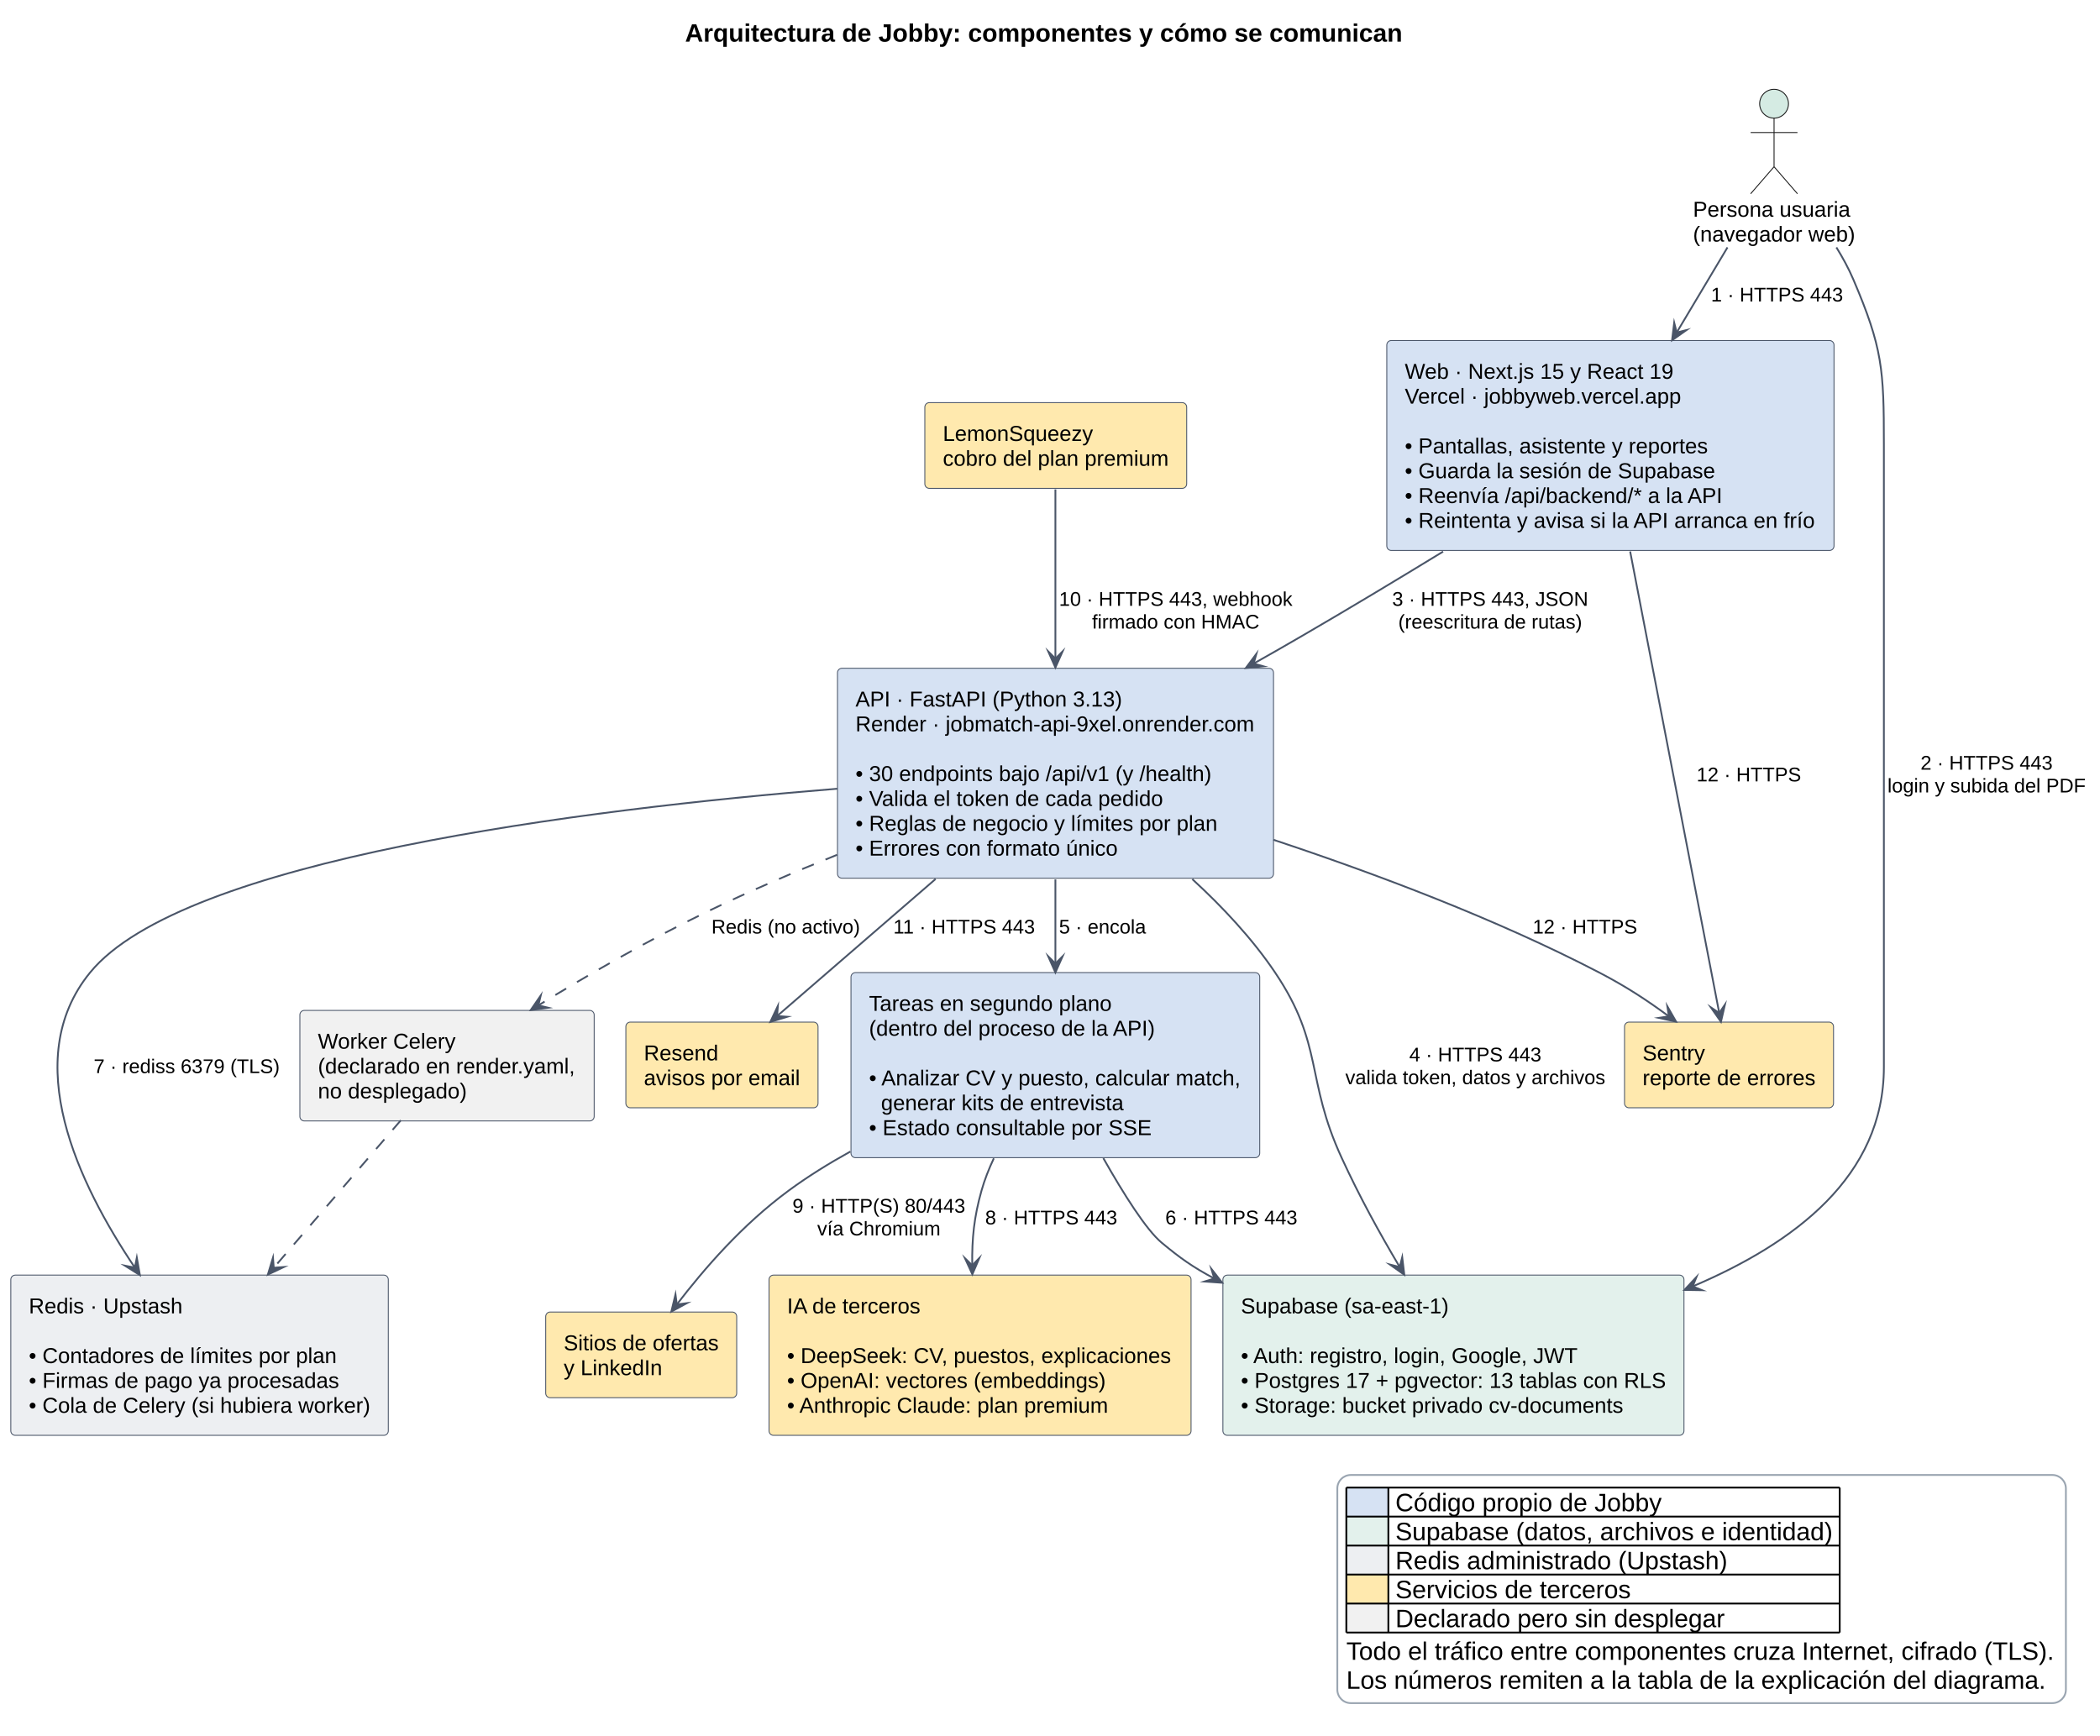
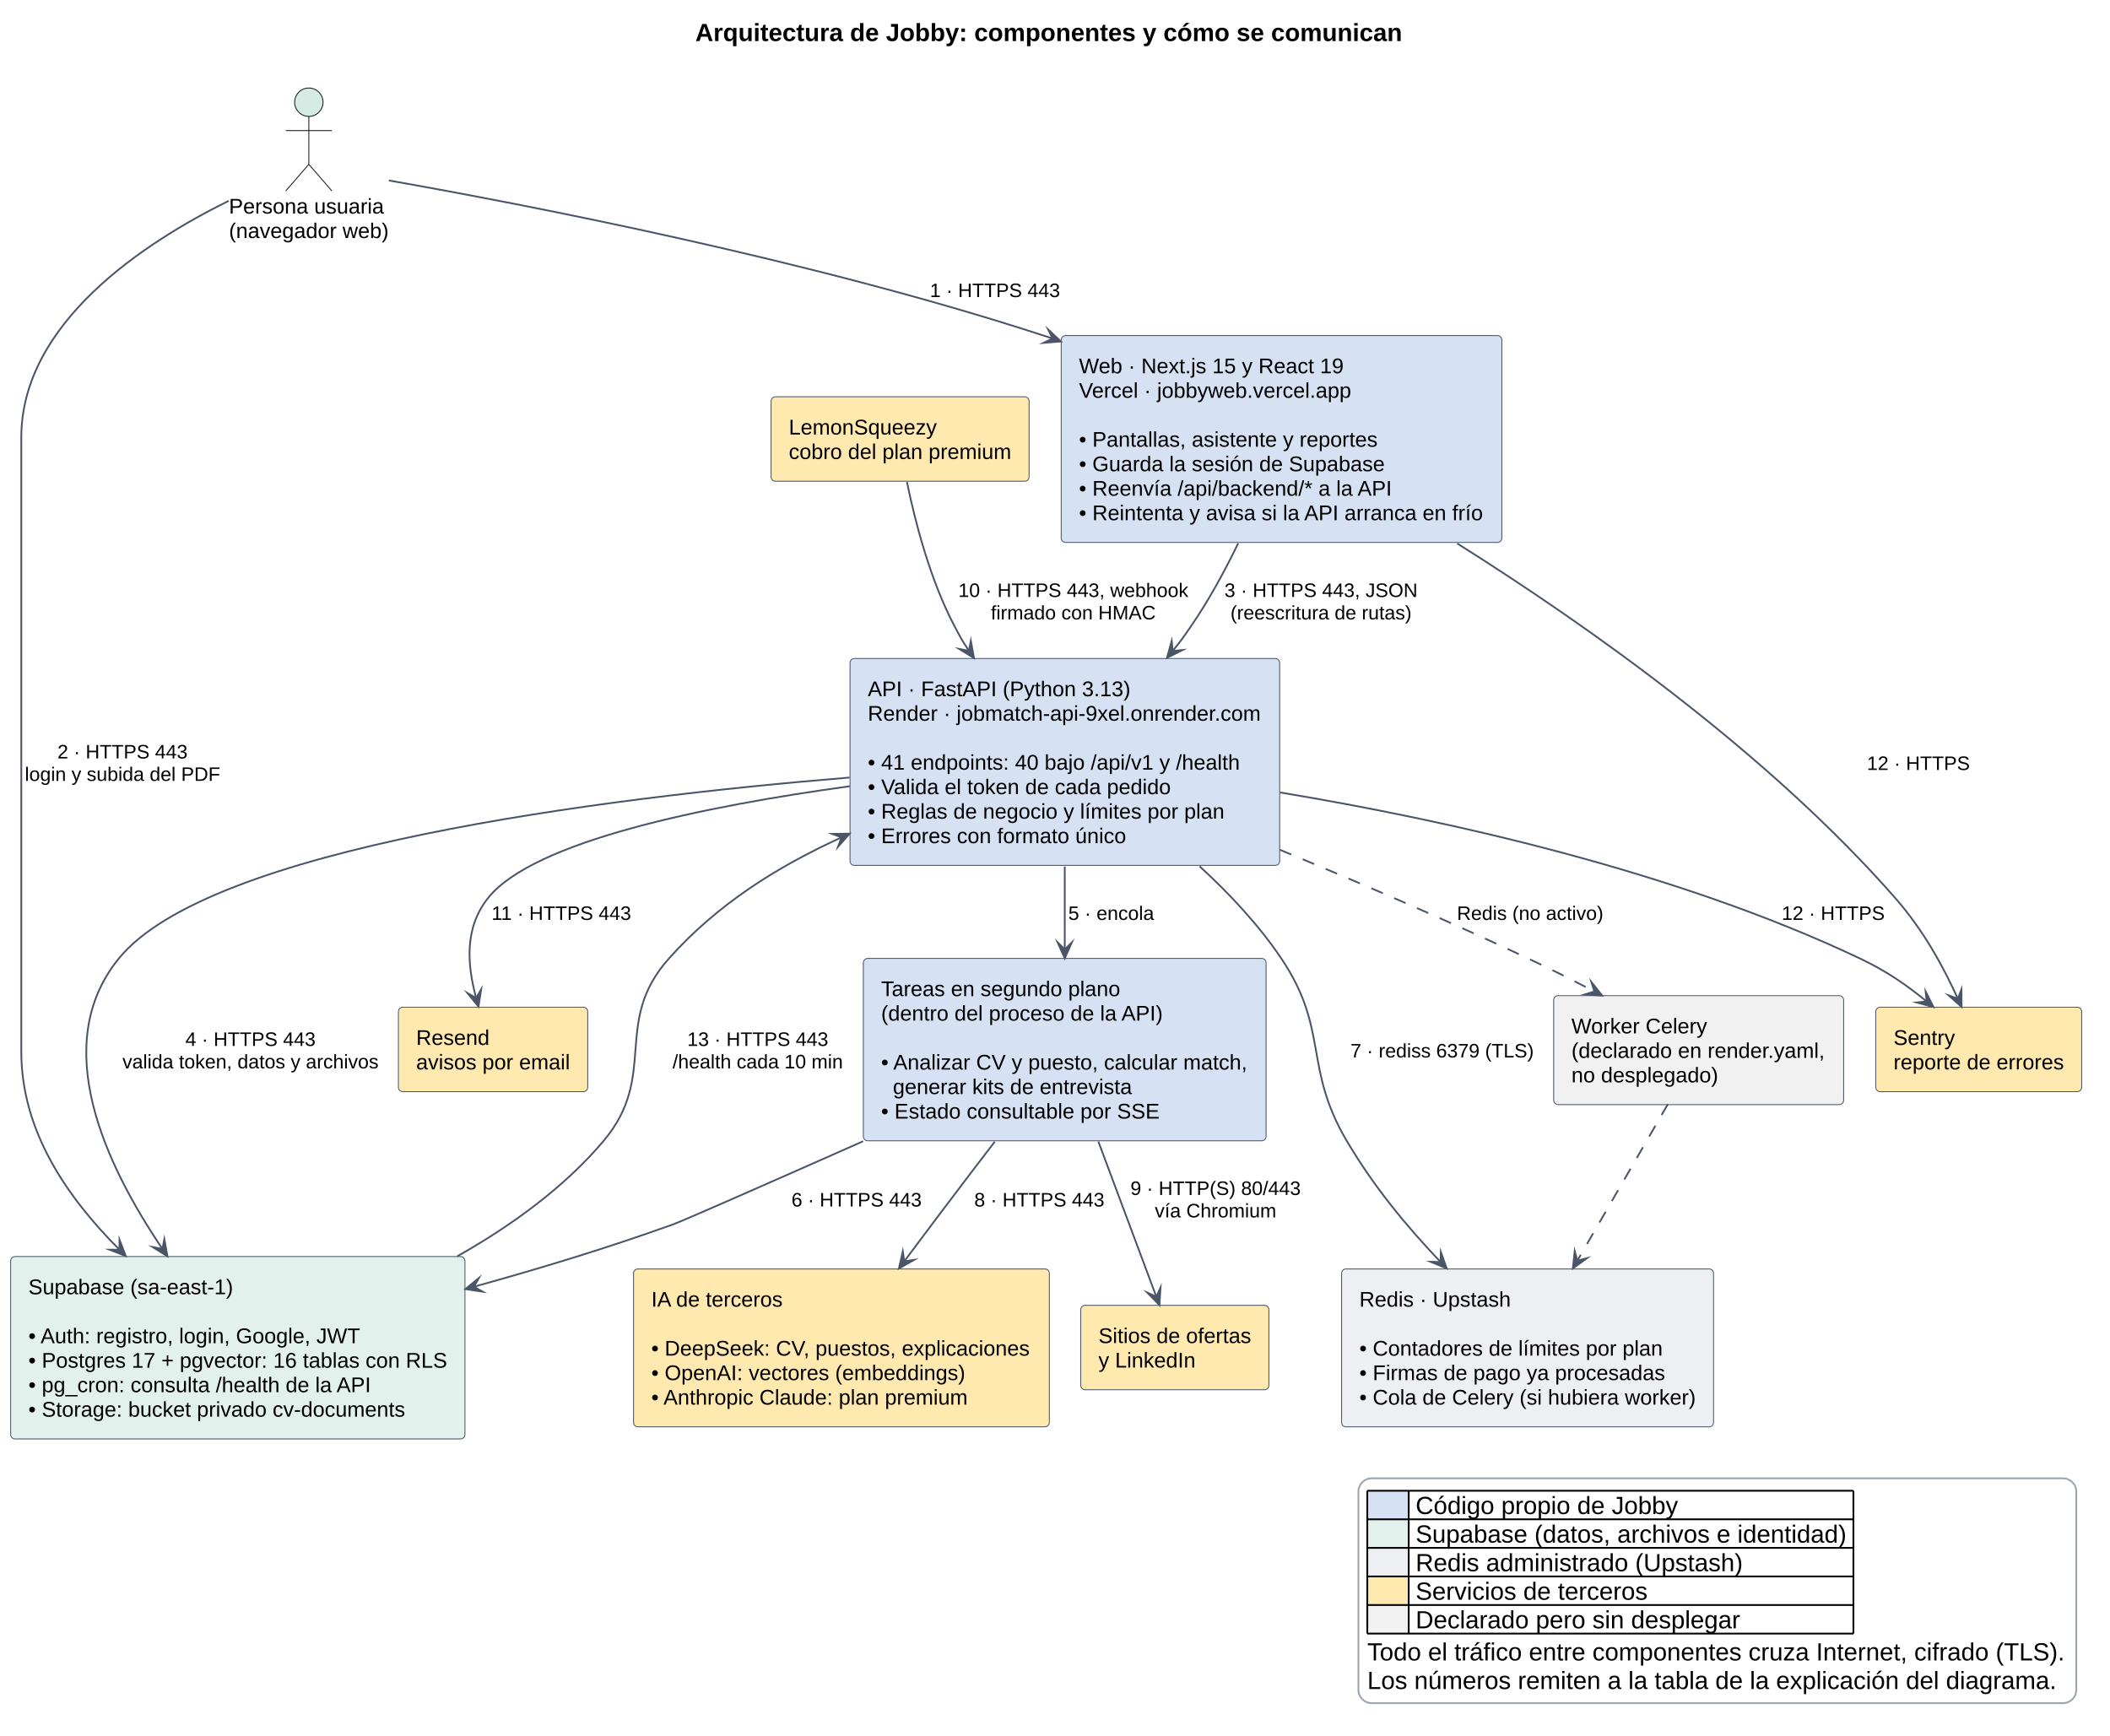
- <svg xmlns="http://www.w3.org/2000/svg" version="1.1" data-diagram-type="DESCRIPTION" style="width:1166px;height:964px;background:#FFFFFF;" width="1166px" height="964px" viewBox="0 0 1166 964" zoomAndPan="magnify" preserveAspectRatio="none" contentStyleType="text/css">
+ <svg xmlns="http://www.w3.org/2000/svg" version="1.1" data-diagram-type="DESCRIPTION" style="width:1189px;height:978px;background:#FFFFFF;" width="1189px" height="978px" viewBox="0 0 1189 978" zoomAndPan="magnify" preserveAspectRatio="none" contentStyleType="text/css">
  <defs />
  <g font-family="sans-serif" lengthAdjust="spacing">
-     <g class="title" data-source-line="14">
-       <text x="380.378" y="23.132" fill="#000" font-size="14" textLength="398.303" font-weight="700" font-family="Arial">Arquitectura de Jobby: componentes y cómo se comunican</text>
-     </g>
-     <g class="entity" data-qualified-name="U" id="ent0001" data-source-line="16">
-       <ellipse cx="985.026" cy="57.599" rx="8" ry="8" fill="#D5EBE3" style="stroke:#181818;stroke-width:0.5;" />
-       <path d="M985.026,65.599 L985.026,92.599 M972.026,73.599 L998.026,73.599 M985.026,92.599 L972.026,107.599 M985.026,92.599 L998.026,107.599" style="stroke:#181818;stroke-width:0.5;" fill="none" />
-       <text x="940" y="120.354" fill="#000" font-size="12" textLength="87.387" font-family="Arial">Persona usuaria</text>
-       <text x="940" y="134.153" fill="#000" font-size="12" textLength="90.053" font-family="Arial">(navegador web)</text>
-     </g>
-     <g class="entity" data-qualified-name="WEB" id="ent0002" data-source-line="18">
-       <rect x="770" y="189.099" width="248.311" height="116.592" fill="#D6E2F3" style="stroke:#4A5568;stroke-width:0.5;" rx="2.5" ry="2.5" />
-       <text x="780" y="210.354" fill="#000" font-size="12" textLength="149.391" font-family="Arial">Web · Next.js 15 y React 19</text>
-       <text x="780" y="224.153" fill="#000" font-size="12" textLength="154.078" font-family="Arial">Vercel · jobbyweb.vercel.app</text>
-       <text x="780" y="237.952" fill="#000" font-size="12" font-family="Arial"> </text>
-       <text x="780" y="251.751" fill="#000" font-size="12" textLength="168.287" font-family="Arial">• Pantallas, asistente y reportes</text>
-       <text x="780" y="265.55" fill="#000" font-size="12" textLength="172.318" font-family="Arial">• Guarda la sesión de Supabase</text>
-       <text x="780" y="279.349" fill="#000" font-size="12" textLength="176.977" font-family="Arial">• Reenvía /api/backend/* a la API</text>
-       <text x="780" y="293.147" fill="#000" font-size="12" textLength="228.311" font-family="Arial">• Reintenta y avisa si la API arranca en frío</text>
-     </g>
-     <g class="entity" data-qualified-name="API" id="ent0003" data-source-line="20">
-       <rect x="465" y="371.099" width="242.105" height="116.592" fill="#D6E2F3" style="stroke:#4A5568;stroke-width:0.5;" rx="2.5" ry="2.5" />
-       <text x="475" y="392.354" fill="#000" font-size="12" textLength="148.061" font-family="Arial">API · FastAPI (Python 3.13)</text>
-       <text x="475" y="406.153" fill="#000" font-size="12" textLength="222.105" font-family="Arial">Render · jobmatch-api-9xel.onrender.com</text>
-       <text x="475" y="419.952" fill="#000" font-size="12" font-family="Arial"> </text>
-       <text x="475" y="433.751" fill="#000" font-size="12" textLength="197.66" font-family="Arial">• 30 endpoints bajo /api/v1 (y /health)</text>
-       <text x="475" y="447.55" fill="#000" font-size="12" textLength="171.662" font-family="Arial">• Valida el token de cada pedido</text>
-       <text x="475" y="461.349" fill="#000" font-size="12" textLength="200.977" font-family="Arial">• Reglas de negocio y límites por plan</text>
-       <text x="475" y="475.147" fill="#000" font-size="12" textLength="145.594" font-family="Arial">• Errores con formato único</text>
-     </g>
-     <g class="entity" data-qualified-name="TASK" id="ent0004" data-source-line="22">
-       <rect x="472.5" y="540.099" width="226.953" height="102.793" fill="#D6E2F3" style="stroke:#4A5568;stroke-width:0.5;" rx="2.5" ry="2.5" />
-       <text x="482.5" y="561.354" fill="#000" font-size="12" textLength="136.102" font-family="Arial">Tareas en segundo plano</text>
-       <text x="482.5" y="575.153" fill="#000" font-size="12" textLength="159.422" font-family="Arial">(dentro del proceso de la API)</text>
-       <text x="482.5" y="588.952" fill="#000" font-size="12" font-family="Arial"> </text>
-       <text x="482.5" y="602.751" fill="#000" font-size="12" textLength="206.953" font-family="Arial">• Analizar CV y puesto, calcular match,</text>
-       <text x="489.168" y="616.55" fill="#000" font-size="12" textLength="134.736" font-family="Arial">generar kits de entrevista</text>
-       <text x="482.5" y="630.349" fill="#000" font-size="12" textLength="156.961" font-family="Arial">• Estado consultable por SSE</text>
-     </g>
-     <g class="entity" data-qualified-name="WORK" id="ent0005" data-source-line="24">
-       <rect x="166.5" y="561.099" width="163.408" height="61.396" fill="#F1F1F1" style="stroke:#4A5568;stroke-width:0.5;" rx="2.5" ry="2.5" />
-       <text x="176.5" y="582.354" fill="#000" font-size="12" textLength="76.676" font-family="Arial">Worker Celery</text>
-       <text x="176.5" y="596.153" fill="#000" font-size="12" textLength="143.408" font-family="Arial">(declarado en render.yaml,</text>
-       <text x="176.5" y="609.952" fill="#000" font-size="12" textLength="82.734" font-family="Arial">no desplegado)</text>
-     </g>
-     <g class="entity" data-qualified-name="SUP" id="ent0006" data-source-line="26">
-       <rect x="679" y="708.099" width="256.004" height="88.994" fill="#E3F1EC" style="stroke:#4A5568;stroke-width:0.5;" rx="2.5" ry="2.5" />
-       <text x="689" y="729.354" fill="#000" font-size="12" textLength="115.395" font-family="Arial">Supabase (sa-east-1)</text>
-       <text x="689" y="743.153" fill="#000" font-size="12" font-family="Arial"> </text>
-       <text x="689" y="756.952" fill="#000" font-size="12" textLength="187.611" font-family="Arial">• Auth: registro, login, Google, JWT</text>
-       <text x="689" y="770.751" fill="#000" font-size="12" textLength="236.004" font-family="Arial">• Postgres 17 + pgvector: 13 tablas con RLS</text>
-       <text x="689" y="784.55" fill="#000" font-size="12" textLength="212.309" font-family="Arial">• Storage: bucket privado cv-documents</text>
-     </g>
-     <g class="entity" data-qualified-name="RED" id="ent0007" data-source-line="28">
-       <rect x="6" y="708.099" width="209.604" height="88.994" fill="#EDEFF2" style="stroke:#4A5568;stroke-width:0.5;" rx="2.5" ry="2.5" />
-       <text x="16" y="729.354" fill="#000" font-size="12" textLength="85.365" font-family="Arial">Redis · Upstash</text>
+     <g class="title" data-source-line="16">
+       <text x="391.849" y="23.132" fill="#000" font-size="14" textLength="398.303" font-weight="700" font-family="Arial">Arquitectura de Jobby: componentes y cómo se comunican</text>
+     </g>
+     <g class="entity" data-qualified-name="U" id="ent0001" data-source-line="18">
+       <ellipse cx="174.026" cy="57.599" rx="8" ry="8" fill="#D5EBE3" style="stroke:#181818;stroke-width:0.5;" />
+       <path d="M174.026,65.599 L174.026,92.599 M161.026,73.599 L187.026,73.599 M174.026,92.599 L161.026,107.599 M174.026,92.599 L187.026,107.599" style="stroke:#181818;stroke-width:0.5;" fill="none" />
+       <text x="129" y="120.354" fill="#000" font-size="12" textLength="87.387" font-family="Arial">Persona usuaria</text>
+       <text x="129" y="134.153" fill="#000" font-size="12" textLength="90.053" font-family="Arial">(navegador web)</text>
+     </g>
+     <g class="entity" data-qualified-name="WEB" id="ent0002" data-source-line="20">
+       <rect x="598" y="189.099" width="248.311" height="116.592" fill="#D6E2F3" style="stroke:#4A5568;stroke-width:0.5;" rx="2.5" ry="2.5" />
+       <text x="608" y="210.354" fill="#000" font-size="12" textLength="149.391" font-family="Arial">Web · Next.js 15 y React 19</text>
+       <text x="608" y="224.153" fill="#000" font-size="12" textLength="154.078" font-family="Arial">Vercel · jobbyweb.vercel.app</text>
+       <text x="608" y="237.952" fill="#000" font-size="12" font-family="Arial"> </text>
+       <text x="608" y="251.751" fill="#000" font-size="12" textLength="168.287" font-family="Arial">• Pantallas, asistente y reportes</text>
+       <text x="608" y="265.55" fill="#000" font-size="12" textLength="172.318" font-family="Arial">• Guarda la sesión de Supabase</text>
+       <text x="608" y="279.349" fill="#000" font-size="12" textLength="176.977" font-family="Arial">• Reenvía /api/backend/* a la API</text>
+       <text x="608" y="293.147" fill="#000" font-size="12" textLength="228.311" font-family="Arial">• Reintenta y avisa si la API arranca en frío</text>
+     </g>
+     <g class="entity" data-qualified-name="API" id="ent0003" data-source-line="22">
+       <rect x="479" y="371.099" width="242.105" height="116.592" fill="#D6E2F3" style="stroke:#4A5568;stroke-width:0.5;" rx="2.5" ry="2.5" />
+       <text x="489" y="392.354" fill="#000" font-size="12" textLength="148.061" font-family="Arial">API · FastAPI (Python 3.13)</text>
+       <text x="489" y="406.153" fill="#000" font-size="12" textLength="222.105" font-family="Arial">Render · jobmatch-api-9xel.onrender.com</text>
+       <text x="489" y="419.952" fill="#000" font-size="12" font-family="Arial"> </text>
+       <text x="489" y="433.751" fill="#000" font-size="12" textLength="209.684" font-family="Arial">• 41 endpoints: 40 bajo /api/v1 y /health</text>
+       <text x="489" y="447.55" fill="#000" font-size="12" textLength="171.662" font-family="Arial">• Valida el token de cada pedido</text>
+       <text x="489" y="461.349" fill="#000" font-size="12" textLength="200.977" font-family="Arial">• Reglas de negocio y límites por plan</text>
+       <text x="489" y="475.147" fill="#000" font-size="12" textLength="145.594" font-family="Arial">• Errores con formato único</text>
+     </g>
+     <g class="entity" data-qualified-name="TASK" id="ent0004" data-source-line="24">
+       <rect x="486.5" y="540.099" width="226.953" height="102.793" fill="#D6E2F3" style="stroke:#4A5568;stroke-width:0.5;" rx="2.5" ry="2.5" />
+       <text x="496.5" y="561.354" fill="#000" font-size="12" textLength="136.102" font-family="Arial">Tareas en segundo plano</text>
+       <text x="496.5" y="575.153" fill="#000" font-size="12" textLength="159.422" font-family="Arial">(dentro del proceso de la API)</text>
+       <text x="496.5" y="588.952" fill="#000" font-size="12" font-family="Arial"> </text>
+       <text x="496.5" y="602.751" fill="#000" font-size="12" textLength="206.953" font-family="Arial">• Analizar CV y puesto, calcular match,</text>
+       <text x="503.168" y="616.55" fill="#000" font-size="12" textLength="134.736" font-family="Arial">generar kits de entrevista</text>
+       <text x="496.5" y="630.349" fill="#000" font-size="12" textLength="156.961" font-family="Arial">• Estado consultable por SSE</text>
+     </g>
+     <g class="entity" data-qualified-name="WORK" id="ent0005" data-source-line="26">
+       <rect x="875.5" y="561.099" width="163.408" height="61.396" fill="#F1F1F1" style="stroke:#4A5568;stroke-width:0.5;" rx="2.5" ry="2.5" />
+       <text x="885.5" y="582.354" fill="#000" font-size="12" textLength="76.676" font-family="Arial">Worker Celery</text>
+       <text x="885.5" y="596.153" fill="#000" font-size="12" textLength="143.408" font-family="Arial">(declarado en render.yaml,</text>
+       <text x="885.5" y="609.952" fill="#000" font-size="12" textLength="82.734" font-family="Arial">no desplegado)</text>
+     </g>
+     <g class="entity" data-qualified-name="SUP" id="ent0006" data-source-line="28">
+       <rect x="6" y="708.099" width="256.004" height="102.793" fill="#E3F1EC" style="stroke:#4A5568;stroke-width:0.5;" rx="2.5" ry="2.5" />
+       <text x="16" y="729.354" fill="#000" font-size="12" textLength="115.395" font-family="Arial">Supabase (sa-east-1)</text>
      <text x="16" y="743.153" fill="#000" font-size="12" font-family="Arial"> </text>
-       <text x="16" y="756.952" fill="#000" font-size="12" textLength="170.959" font-family="Arial">• Contadores de límites por plan</text>
-       <text x="16" y="770.751" fill="#000" font-size="12" textLength="172.289" font-family="Arial">• Firmas de pago ya procesadas</text>
-       <text x="16" y="784.55" fill="#000" font-size="12" textLength="189.604" font-family="Arial">• Cola de Celery (si hubiera worker)</text>
-     </g>
-     <g class="entity" data-qualified-name="IA" id="ent0008" data-source-line="30">
-       <rect x="427" y="708.099" width="234.318" height="88.994" fill="#FFE9AE" style="stroke:#4A5568;stroke-width:0.5;" rx="2.5" ry="2.5" />
-       <text x="437" y="729.354" fill="#000" font-size="12" textLength="74.701" font-family="Arial">IA de terceros</text>
-       <text x="437" y="743.153" fill="#000" font-size="12" font-family="Arial"> </text>
-       <text x="437" y="756.952" fill="#000" font-size="12" textLength="214.318" font-family="Arial">• DeepSeek: CV, puestos, explicaciones</text>
-       <text x="437" y="770.751" fill="#000" font-size="12" textLength="176.953" font-family="Arial">• OpenAI: vectores (embeddings)</text>
-       <text x="437" y="784.55" fill="#000" font-size="12" textLength="178.957" font-family="Arial">• Anthropic Claude: plan premium</text>
-     </g>
-     <g class="entity" data-qualified-name="LS" id="ent0009" data-source-line="32">
-       <rect x="513.5" y="223.599" width="145.396" height="47.598" fill="#FFE9AE" style="stroke:#4A5568;stroke-width:0.5;" rx="2.5" ry="2.5" />
-       <text x="523.5" y="244.854" fill="#000" font-size="12" textLength="83.391" font-family="Arial">LemonSqueezy</text>
-       <text x="523.5" y="258.653" fill="#000" font-size="12" textLength="125.396" font-family="Arial">cobro del plan premium</text>
-     </g>
-     <g class="entity" data-qualified-name="RES" id="ent0010" data-source-line="33">
-       <rect x="347.5" y="567.599" width="106.701" height="47.598" fill="#FFE9AE" style="stroke:#4A5568;stroke-width:0.5;" rx="2.5" ry="2.5" />
-       <text x="357.5" y="588.854" fill="#000" font-size="12" textLength="41.361" font-family="Arial">Resend</text>
-       <text x="357.5" y="602.653" fill="#000" font-size="12" textLength="86.701" font-family="Arial">avisos por email</text>
-     </g>
-     <g class="entity" data-qualified-name="SEN" id="ent0011" data-source-line="34">
-       <rect x="902" y="567.599" width="116.047" height="47.598" fill="#FFE9AE" style="stroke:#4A5568;stroke-width:0.5;" rx="2.5" ry="2.5" />
-       <text x="912" y="588.854" fill="#000" font-size="12" textLength="34.682" font-family="Arial">Sentry</text>
-       <text x="912" y="602.653" fill="#000" font-size="12" textLength="96.047" font-family="Arial">reporte de errores</text>
-     </g>
-     <g class="entity" data-qualified-name="SITES" id="ent0012" data-source-line="35">
-       <rect x="303" y="728.599" width="106.045" height="47.598" fill="#FFE9AE" style="stroke:#4A5568;stroke-width:0.5;" rx="2.5" ry="2.5" />
-       <text x="313" y="749.854" fill="#000" font-size="12" textLength="86.045" font-family="Arial">Sitios de ofertas</text>
-       <text x="313" y="763.653" fill="#000" font-size="12" textLength="54.703" font-family="Arial">y LinkedIn</text>
+       <text x="16" y="756.952" fill="#000" font-size="12" textLength="187.611" font-family="Arial">• Auth: registro, login, Google, JWT</text>
+       <text x="16" y="770.751" fill="#000" font-size="12" textLength="236.004" font-family="Arial">• Postgres 17 + pgvector: 16 tablas con RLS</text>
+       <text x="16" y="784.55" fill="#000" font-size="12" textLength="193.658" font-family="Arial">• pg_cron: consulta /health de la API</text>
+       <text x="16" y="798.349" fill="#000" font-size="12" textLength="212.309" font-family="Arial">• Storage: bucket privado cv-documents</text>
+     </g>
+     <g class="entity" data-qualified-name="RED" id="ent0007" data-source-line="30">
+       <rect x="756" y="715.099" width="209.604" height="88.994" fill="#EDEFF2" style="stroke:#4A5568;stroke-width:0.5;" rx="2.5" ry="2.5" />
+       <text x="766" y="736.354" fill="#000" font-size="12" textLength="85.365" font-family="Arial">Redis · Upstash</text>
+       <text x="766" y="750.153" fill="#000" font-size="12" font-family="Arial"> </text>
+       <text x="766" y="763.952" fill="#000" font-size="12" textLength="170.959" font-family="Arial">• Contadores de límites por plan</text>
+       <text x="766" y="777.751" fill="#000" font-size="12" textLength="172.289" font-family="Arial">• Firmas de pago ya procesadas</text>
+       <text x="766" y="791.55" fill="#000" font-size="12" textLength="189.604" font-family="Arial">• Cola de Celery (si hubiera worker)</text>
+     </g>
+     <g class="entity" data-qualified-name="IA" id="ent0008" data-source-line="32">
+       <rect x="357" y="715.099" width="234.318" height="88.994" fill="#FFE9AE" style="stroke:#4A5568;stroke-width:0.5;" rx="2.5" ry="2.5" />
+       <text x="367" y="736.354" fill="#000" font-size="12" textLength="74.701" font-family="Arial">IA de terceros</text>
+       <text x="367" y="750.153" fill="#000" font-size="12" font-family="Arial"> </text>
+       <text x="367" y="763.952" fill="#000" font-size="12" textLength="214.318" font-family="Arial">• DeepSeek: CV, puestos, explicaciones</text>
+       <text x="367" y="777.751" fill="#000" font-size="12" textLength="176.953" font-family="Arial">• OpenAI: vectores (embeddings)</text>
+       <text x="367" y="791.55" fill="#000" font-size="12" textLength="178.957" font-family="Arial">• Anthropic Claude: plan premium</text>
+     </g>
+     <g class="entity" data-qualified-name="LS" id="ent0009" data-source-line="34">
+       <rect x="434.5" y="223.599" width="145.396" height="47.598" fill="#FFE9AE" style="stroke:#4A5568;stroke-width:0.5;" rx="2.5" ry="2.5" />
+       <text x="444.5" y="244.854" fill="#000" font-size="12" textLength="83.391" font-family="Arial">LemonSqueezy</text>
+       <text x="444.5" y="258.653" fill="#000" font-size="12" textLength="125.396" font-family="Arial">cobro del plan premium</text>
+     </g>
+     <g class="entity" data-qualified-name="RES" id="ent0010" data-source-line="35">
+       <rect x="224.5" y="567.599" width="106.701" height="47.598" fill="#FFE9AE" style="stroke:#4A5568;stroke-width:0.5;" rx="2.5" ry="2.5" />
+       <text x="234.5" y="588.854" fill="#000" font-size="12" textLength="41.361" font-family="Arial">Resend</text>
+       <text x="234.5" y="602.653" fill="#000" font-size="12" textLength="86.701" font-family="Arial">avisos por email</text>
+     </g>
+     <g class="entity" data-qualified-name="SEN" id="ent0011" data-source-line="36">
+       <rect x="1057" y="567.599" width="116.047" height="47.598" fill="#FFE9AE" style="stroke:#4A5568;stroke-width:0.5;" rx="2.5" ry="2.5" />
+       <text x="1067" y="588.854" fill="#000" font-size="12" textLength="34.682" font-family="Arial">Sentry</text>
+       <text x="1067" y="602.653" fill="#000" font-size="12" textLength="96.047" font-family="Arial">reporte de errores</text>
+     </g>
+     <g class="entity" data-qualified-name="SITES" id="ent0012" data-source-line="37">
+       <rect x="609" y="735.599" width="106.045" height="47.598" fill="#FFE9AE" style="stroke:#4A5568;stroke-width:0.5;" rx="2.5" ry="2.5" />
+       <text x="619" y="756.854" fill="#000" font-size="12" textLength="86.045" font-family="Arial">Sitios de ofertas</text>
+       <text x="619" y="770.653" fill="#000" font-size="12" textLength="54.703" font-family="Arial">y LinkedIn</text>
    </g>
    <g class="link" data-entity-1="ent0001" data-entity-2="ent0002" id="lnk13" data-link-type="dependency">
-       <polygon points="928.399,188.952,936.446,183.273,930.961,184.658,929.576,179.173,928.399,188.952" fill="#4A5568" style="stroke:#4A5568;stroke-width:1;stroke-linejoin:miter;stroke-miterlimit:10;" />
-       <path d="M959.166,137.391 C949.603,153.418 941.166,167.556 930.961,184.658" style="stroke:#4A5568;stroke-width:1;" fill="none" />
-       <text x="950" y="167.417" fill="#000" font-size="11" textLength="73.358" font-family="Arial">1 · HTTPS 443</text>
+       <polygon points="597.825,192.416,590.641,185.678,593.103,190.771,588.01,193.232,597.825,192.416" fill="#4A5568" style="stroke:#4A5568;stroke-width:1;stroke-linejoin:miter;stroke-miterlimit:10;" />
+       <path d="M219.136,101.704 C295.998,115.263 456.73,146.259 588,189.099 C591.249,190.159 589.806,189.622 593.103,190.771" style="stroke:#4A5568;stroke-width:1;" fill="none" />
+       <text x="524" y="167.417" fill="#000" font-size="11" textLength="73.358" font-family="Arial">1 · HTTPS 443</text>
    </g>
    <g class="link" data-entity-1="ent0001" data-entity-2="ent0006" id="lnk14" data-link-type="dependency">
-       <polygon points="935.245,716.34,945.093,716.495,939.846,714.381,941.959,709.134,935.245,716.34" fill="#4A5568" style="stroke:#4A5568;stroke-width:1;stroke-linejoin:miter;stroke-miterlimit:10;" />
-       <path d="M1019.631,137.366 C1023.188,143.111 1026.432,149.096 1029,155.099 C1045.271,193.127 1046,205.236 1046,246.599 C1046,246.599 1046,246.599 1046,592.599 C1046,653.274 996.543,690.241 939.846,714.381" style="stroke:#4A5568;stroke-width:1;" fill="none" />
-       <text x="1066.35" y="427.417" fill="#000" font-size="11" textLength="73.358" font-family="Arial">2 · HTTPS 443</text>
-       <text x="1048" y="440.065" fill="#000" font-size="11" textLength="110.059" font-family="Arial">login y subida del PDF</text>
+       <polygon points="70.856,707.802,67.336,698.603,67.326,704.26,61.67,704.25,70.856,707.802" fill="#4A5568" style="stroke:#4A5568;stroke-width:1;stroke-linejoin:miter;stroke-miterlimit:10;" />
+       <path d="M128.874,113.189 C80.939,136.85 12,182.093 12,246.599 C12,246.599 12,246.599 12,592.599 C12,637.306 37.558,674.389 67.326,704.26" style="stroke:#4A5568;stroke-width:1;" fill="none" />
+       <text x="32.35" y="427.417" fill="#000" font-size="11" textLength="73.358" font-family="Arial">2 · HTTPS 443</text>
+       <text x="14" y="440.065" fill="#000" font-size="11" textLength="110.059" font-family="Arial">login y subida del PDF</text>
    </g>
    <g class="link" data-entity-1="ent0002" data-entity-2="ent0003" id="lnk15" data-link-type="dependency">
-       <polygon points="691.73,370.953,701.535,370.025,696.087,368.5,697.612,363.053,691.73,370.953" fill="#4A5568" style="stroke:#4A5568;stroke-width:1;stroke-linejoin:miter;stroke-miterlimit:10;" />
-       <path d="M801.269,306.308 C776.017,321.738 748.574,338.248 723,353.099 C712.902,358.963 706.688,362.535 696.087,368.5" style="stroke:#4A5568;stroke-width:1;" fill="none" />
-       <text x="773" y="336.417" fill="#000" font-size="11" textLength="108.808" font-family="Arial">3 · HTTPS 443, JSON</text>
-       <text x="776.36" y="349.065" fill="#000" font-size="11" textLength="102.088" font-family="Arial">(reescritura de rutas)</text>
+       <polygon points="657.607,370.701,666.421,366.306,660.79,366.845,660.251,361.214,657.607,370.701" fill="#4A5568" style="stroke:#4A5568;stroke-width:1;stroke-linejoin:miter;stroke-miterlimit:10;" />
+       <path d="M697.715,306.199 C690.067,321.948 680.98,338.646 671,353.099 C666.91,359.021 665.548,361.08 660.79,366.845" style="stroke:#4A5568;stroke-width:1;" fill="none" />
+       <text x="690" y="336.417" fill="#000" font-size="11" textLength="108.808" font-family="Arial">3 · HTTPS 443, JSON</text>
+       <text x="693.36" y="349.065" fill="#000" font-size="11" textLength="102.088" font-family="Arial">(reescritura de rutas)</text>
    </g>
    <g class="link" data-entity-1="ent0003" data-entity-2="ent0006" id="lnk16" data-link-type="dependency">
-       <polygon points="779.72,707.914,778.57,698.133,777.17,703.614,771.689,702.213,779.72,707.914" fill="#4A5568" style="stroke:#4A5568;stroke-width:1;stroke-linejoin:miter;stroke-miterlimit:10;" />
-       <path d="M662.003,488.204 C678.822,503.65 695.372,521.324 708,540.099 C735.147,580.46 724.634,598.926 745,643.099 C755.128,665.066 765.645,684.18 777.17,703.614" style="stroke:#4A5568;stroke-width:1;" fill="none" />
-       <text x="782.471" y="589.417" fill="#000" font-size="11" textLength="73.358" font-family="Arial">4 · HTTPS 443</text>
-       <text x="747" y="602.065" fill="#000" font-size="11" textLength="144.3" font-family="Arial">valida token, datos y archivos</text>
+       <polygon points="94.336,707.958,92.61,698.261,91.536,703.815,85.982,702.741,94.336,707.958" fill="#4A5568" style="stroke:#4A5568;stroke-width:1;stroke-linejoin:miter;stroke-miterlimit:10;" />
+       <path d="M478.693,438.171 C337.744,449.796 117.932,477.64 67,540.099 C27.507,588.53 59.17,655.93 91.536,703.815" style="stroke:#4A5568;stroke-width:1;" fill="none" />
+       <text x="104.471" y="589.417" fill="#000" font-size="11" textLength="73.358" font-family="Arial">4 · HTTPS 443</text>
+       <text x="69" y="602.065" fill="#000" font-size="11" textLength="144.3" font-family="Arial">valida token, datos y archivos</text>
    </g>
    <g class="link" data-entity-1="ent0003" data-entity-2="ent0004" id="lnk17" data-link-type="dependency">
-       <polygon points="586,540.07,590,531.07,586,535.07,582,531.07,586,540.07" fill="#4A5568" style="stroke:#4A5568;stroke-width:1;stroke-linejoin:miter;stroke-miterlimit:10;" />
-       <path d="M586,488.362 C586,505.28 586,518.639 586,535.07" style="stroke:#4A5568;stroke-width:1;" fill="none" />
-       <text x="588" y="518.417" fill="#000" font-size="11" textLength="48.308" font-family="Arial">5 · encola</text>
+       <polygon points="600,540.07,604,531.07,600,535.07,596,531.07,600,540.07" fill="#4A5568" style="stroke:#4A5568;stroke-width:1;stroke-linejoin:miter;stroke-miterlimit:10;" />
+       <path d="M600,488.362 C600,505.28 600,518.639 600,535.07" style="stroke:#4A5568;stroke-width:1;" fill="none" />
+       <text x="602" y="518.417" fill="#000" font-size="11" textLength="48.308" font-family="Arial">5 · encola</text>
    </g>
    <g class="link" data-entity-1="ent0004" data-entity-2="ent0006" id="lnk18" data-link-type="dependency">
-       <polygon points="678.633,712.358,672.577,704.591,674.222,710.004,668.81,711.649,678.633,712.358" fill="#4A5568" style="stroke:#4A5568;stroke-width:1;stroke-linejoin:miter;stroke-miterlimit:10;" />
-       <path d="M612.623,643.18 C623.91,663.107 636.412,682.942 645,690.099 C655.169,698.572 662.217,703.596 674.222,710.004" style="stroke:#4A5568;stroke-width:1;" fill="none" />
-       <text x="647" y="679.917" fill="#000" font-size="11" textLength="73.358" font-family="Arial">6 · HTTPS 443</text>
+       <polygon points="262.246,726.458,271.987,727.912,267.065,725.124,269.853,720.202,262.246,726.458" fill="#4A5568" style="stroke:#4A5568;stroke-width:1;stroke-linejoin:miter;stroke-miterlimit:10;" />
+       <path d="M486.37,643.14 C435.288,665.788 385.008,687.946 379,690.099 C341.58,703.507 305.009,714.619 267.065,725.124" style="stroke:#4A5568;stroke-width:1;" fill="none" />
+       <text x="446" y="679.917" fill="#000" font-size="11" textLength="73.358" font-family="Arial">6 · HTTPS 443</text>
    </g>
    <g class="link" data-entity-1="ent0003" data-entity-2="ent0007" id="lnk19" data-link-type="dependency">
-       <polygon points="77.672,708.096,75.97,698.395,74.882,703.947,69.331,702.858,77.672,708.096" fill="#4A5568" style="stroke:#4A5568;stroke-width:1;stroke-linejoin:miter;stroke-miterlimit:10;" />
-       <path d="M464.951,437.992 C323.256,449.468 101.354,477.193 50,540.099 C10.366,588.648 43.758,657.644 74.882,703.947" style="stroke:#4A5568;stroke-width:1;" fill="none" />
-       <text x="52" y="595.917" fill="#000" font-size="11" textLength="103.318" font-family="Arial">7 · rediss 6379 (TLS)</text>
+       <polygon points="815.225,714.828,811.929,705.547,811.782,711.202,806.127,711.055,815.225,714.828" fill="#4A5568" style="stroke:#4A5568;stroke-width:1;stroke-linejoin:miter;stroke-miterlimit:10;" />
+       <path d="M676.003,488.204 C692.822,503.65 709.372,521.324 722,540.099 C749.147,580.46 734.236,601.232 759,643.099 C774.322,669.003 792.433,690.818 811.782,711.202" style="stroke:#4A5568;stroke-width:1;" fill="none" />
+       <text x="761" y="595.917" fill="#000" font-size="11" textLength="103.318" font-family="Arial">7 · rediss 6379 (TLS)</text>
    </g>
    <g class="link" data-entity-1="ent0004" data-entity-2="ent0008" id="lnk20" data-link-type="dependency">
-       <polygon points="539.891,707.666,543.769,698.613,539.823,702.667,535.77,698.721,539.891,707.666" fill="#4A5568" style="stroke:#4A5568;stroke-width:1;stroke-linejoin:miter;stroke-miterlimit:10;" />
-       <path d="M551.809,643.26 C549.061,649.088 546.695,655.096 545,661.099 C540.816,675.918 539.621,687.654 539.823,702.667" style="stroke:#4A5568;stroke-width:1;" fill="none" />
-       <text x="547" y="679.917" fill="#000" font-size="11" textLength="73.358" font-family="Arial">8 · HTTPS 443</text>
+       <polygon points="506.558,714.806,515.149,709.99,509.551,710.8,508.74,705.202,506.558,714.806" fill="#4A5568" style="stroke:#4A5568;stroke-width:1;stroke-linejoin:miter;stroke-miterlimit:10;" />
+       <path d="M560.548,643.403 C555.967,649.358 551.371,655.356 547,661.099 C533.681,678.598 522.128,693.965 509.551,710.8" style="stroke:#4A5568;stroke-width:1;" fill="none" />
+       <text x="549" y="679.917" fill="#000" font-size="11" textLength="73.358" font-family="Arial">8 · HTTPS 443</text>
    </g>
    <g class="link" data-entity-1="ent0004" data-entity-2="ent0012" id="lnk21" data-link-type="dependency">
-       <polygon points="372.749,728.379,381.402,723.675,375.794,724.413,375.056,718.804,372.749,728.379" fill="#4A5568" style="stroke:#4A5568;stroke-width:1;stroke-linejoin:miter;stroke-miterlimit:10;" />
-       <path d="M472.185,639.469 C460.243,646.073 448.607,653.299 438,661.099 C412.037,680.191 391.041,704.549 375.794,724.413" style="stroke:#4A5568;stroke-width:1;" fill="none" />
-       <text x="440" y="673.417" fill="#000" font-size="11" textLength="95.976" font-family="Arial">9 · HTTP(S) 80/443</text>
-       <text x="453.758" y="686.065" fill="#000" font-size="11" textLength="68.46" font-family="Arial">vía Chromium</text>
+       <polygon points="653.349,735.435,653.947,725.604,651.599,730.751,646.452,728.404,653.349,735.435" fill="#4A5568" style="stroke:#4A5568;stroke-width:1;stroke-linejoin:miter;stroke-miterlimit:10;" />
+       <path d="M618.939,643.306 C630.406,674.008 642.732,707.009 651.599,730.751" style="stroke:#4A5568;stroke-width:1;" fill="none" />
+       <text x="637" y="673.417" fill="#000" font-size="11" textLength="95.976" font-family="Arial">9 · HTTP(S) 80/443</text>
+       <text x="650.758" y="686.065" fill="#000" font-size="11" textLength="68.46" font-family="Arial">vía Chromium</text>
    </g>
    <g class="link" data-entity-1="ent0009" data-entity-2="ent0003" id="lnk22" data-link-type="dependency">
-       <polygon points="586,370.73,590,361.73,586,365.73,582,361.73,586,370.73" fill="#4A5568" style="stroke:#4A5568;stroke-width:1;stroke-linejoin:miter;stroke-miterlimit:10;" />
-       <path d="M586,271.762 C586,296.639 586,332.125 586,365.73" style="stroke:#4A5568;stroke-width:1;" fill="none" />
-       <text x="588" y="336.417" fill="#000" font-size="11" textLength="129.621" font-family="Arial">10 · HTTPS 443, webhook</text>
-       <text x="606.353" y="349.065" fill="#000" font-size="11" textLength="92.915" font-family="Arial">firmado con HMAC</text>
+       <polygon points="548.861,370.851,547.064,361.167,546.031,366.729,540.469,365.696,548.861,370.851" fill="#4A5568" style="stroke:#4A5568;stroke-width:1;stroke-linejoin:miter;stroke-miterlimit:10;" />
+       <path d="M511.073,271.622 C515.567,293.497 524.071,326.856 538,353.099 C541.181,359.091 542.051,360.932 546.031,366.729" style="stroke:#4A5568;stroke-width:1;" fill="none" />
+       <text x="540" y="336.417" fill="#000" font-size="11" textLength="129.621" font-family="Arial">10 · HTTPS 443, webhook</text>
+       <text x="558.353" y="349.065" fill="#000" font-size="11" textLength="92.915" font-family="Arial">firmado con HMAC</text>
    </g>
    <g class="link" data-entity-1="ent0003" data-entity-2="ent0010" id="lnk23" data-link-type="dependency">
-       <polygon points="427.708,567.499,437.132,564.638,431.49,564.229,431.899,558.587,427.708,567.499" fill="#4A5568" style="stroke:#4A5568;stroke-width:1;stroke-linejoin:miter;stroke-miterlimit:10;" />
-       <path d="M519.472,488.136 C487.774,515.551 455.429,543.525 431.49,564.229" style="stroke:#4A5568;stroke-width:1;" fill="none" />
-       <text x="496" y="518.417" fill="#000" font-size="11" textLength="79.476" font-family="Arial">11 · HTTPS 443</text>
+       <polygon points="269.634,567.254,271.139,557.52,268.325,562.428,263.418,559.614,269.634,567.254" fill="#4A5568" style="stroke:#4A5568;stroke-width:1;stroke-linejoin:miter;stroke-miterlimit:10;" />
+       <path d="M478.841,443.08 C397.436,454.256 300.535,473.951 275,506.099 C261.487,523.11 263.293,543.869 268.325,562.428" style="stroke:#4A5568;stroke-width:1;" fill="none" />
+       <text x="277" y="518.417" fill="#000" font-size="11" textLength="79.476" font-family="Arial">11 · HTTPS 443</text>
    </g>
    <g class="link" data-entity-1="ent0003" data-entity-2="ent0011" id="lnk24" data-link-type="dependency">
-       <polygon points="930.647,567.366,925.765,558.813,926.618,564.405,921.026,565.259,930.647,567.366" fill="#4A5568" style="stroke:#4A5568;stroke-width:1;stroke-linejoin:miter;stroke-miterlimit:10;" />
-       <path d="M707.046,466.356 C763.512,485.066 830.733,510.303 888,540.099 C902.764,547.78 913.979,555.114 926.618,564.405" style="stroke:#4A5568;stroke-width:1;" fill="none" />
-       <text x="851" y="518.417" fill="#000" font-size="11" textLength="58.067" font-family="Arial">12 · HTTPS</text>
+       <polygon points="1089.559,567.533,1085.12,558.742,1085.687,564.37,1080.059,564.937,1089.559,567.533" fill="#4A5568" style="stroke:#4A5568;stroke-width:1;stroke-linejoin:miter;stroke-miterlimit:10;" />
+       <path d="M721.436,446.603 C814.205,462.02 943.465,490.516 1048,540.099 C1062.872,547.152 1073.797,554.655 1085.687,564.37" style="stroke:#4A5568;stroke-width:1;" fill="none" />
+       <text x="1004" y="518.417" fill="#000" font-size="11" textLength="58.067" font-family="Arial">12 · HTTPS</text>
    </g>
    <g class="link" data-entity-1="ent0002" data-entity-2="ent0011" id="lnk25" data-link-type="dependency">
-       <polygon points="955.534,567.458,957.756,557.863,954.587,562.548,949.901,559.379,955.534,567.458" fill="#4A5568" style="stroke:#4A5568;stroke-width:1;stroke-linejoin:miter;stroke-miterlimit:10;" />
-       <path d="M905.121,306.228 C919.89,382.755 944.351,509.507 954.587,562.548" style="stroke:#4A5568;stroke-width:1;" fill="none" />
-       <text x="942" y="433.917" fill="#000" font-size="11" textLength="58.067" font-family="Arial">12 · HTTPS</text>
+       <polygon points="1105.369,567.414,1105.273,557.566,1103.294,562.865,1097.994,560.886,1105.369,567.414" fill="#4A5568" style="stroke:#4A5568;stroke-width:1;stroke-linejoin:miter;stroke-miterlimit:10;" />
+       <path d="M821.163,306.269 C895.663,353.154 996.711,424.703 1068,506.099 C1084.148,524.536 1095.089,544.878 1103.294,562.865" style="stroke:#4A5568;stroke-width:1;" fill="none" />
+       <text x="1052" y="433.917" fill="#000" font-size="11" textLength="58.067" font-family="Arial">12 · HTTPS</text>
    </g>
    <g class="link" data-entity-1="ent0003" data-entity-2="ent0005" id="lnk26" data-link-type="dependency">
-       <polygon points="294.666,560.921,304.429,559.625,298.928,558.307,300.246,552.806,294.666,560.921" fill="#4A5568" style="stroke:#4A5568;stroke-width:1;stroke-linejoin:miter;stroke-miterlimit:10;" />
-       <path d="M464.822,474.686 C440.733,484.374 415.837,495.059 393,506.099 C359.16,522.456 326.868,541.171 298.928,558.307" style="stroke:#4A5568;stroke-width:1;stroke-dasharray:7,7;" fill="none" />
-       <text x="395" y="518.417" fill="#000" font-size="11" textLength="82.532" font-family="Arial">Redis (no activo)</text>
+       <polygon points="902.839,561.057,896.723,553.337,898.41,558.737,893.011,560.424,902.839,561.057" fill="#4A5568" style="stroke:#4A5568;stroke-width:1;stroke-linejoin:miter;stroke-miterlimit:10;" />
+       <path d="M721.157,478.858 C765.522,497.202 815.891,518.821 861,540.099 C874.711,546.566 884.863,551.639 898.41,558.737" style="stroke:#4A5568;stroke-width:1;stroke-dasharray:7,7;" fill="none" />
+       <text x="821" y="518.417" fill="#000" font-size="11" textLength="82.532" font-family="Arial">Redis (no activo)</text>
    </g>
    <g class="link" data-entity-1="ent0005" data-entity-2="ent0007" id="lnk27" data-link-type="dependency">
-       <polygon points="148.728,707.813,157.633,703.605,151.991,704.025,151.572,698.383,148.728,707.813" fill="#4A5568" style="stroke:#4A5568;stroke-width:1;stroke-linejoin:miter;stroke-miterlimit:10;" />
-       <path d="M222.552,622.133 C201.814,646.201 175.486,676.757 151.991,704.025" style="stroke:#4A5568;stroke-width:1;stroke-dasharray:7,7;" fill="none" />
-     </g>
-     <g class="legend" data-source-line="53">
-       <rect x="742.537" y="819.099" width="404.522" height="126.69" fill="none" style="stroke:#9AA5B1;stroke-width:1;" rx="7.5" ry="7.5" />
-       <rect x="747.537" y="826.099" width="23.338" height="16.099" fill="#D6E2F3" style="stroke:none;" />
-       <text x="747.537" y="839.23" fill="#000" font-size="14" textLength="23.338" font-family="Arial">      </text>
-       <text x="774.764" y="839.23" fill="#000" font-size="14" textLength="147.882" font-family="Arial">Código propio de Jobby</text>
-       <rect x="747.537" y="842.197" width="23.338" height="16.099" fill="#E3F1EC" style="stroke:none;" />
-       <text x="747.537" y="855.329" fill="#000" font-size="14" textLength="23.338" font-family="Arial">      </text>
-       <text x="774.764" y="855.329" fill="#000" font-size="14" textLength="242.819" font-family="Arial">Supabase (datos, archivos e identidad)</text>
-       <rect x="747.537" y="858.296" width="23.338" height="16.099" fill="#EDEFF2" style="stroke:none;" />
-       <text x="747.537" y="871.428" fill="#000" font-size="14" textLength="23.338" font-family="Arial">      </text>
-       <text x="774.764" y="871.428" fill="#000" font-size="14" textLength="184.406" font-family="Arial">Redis administrado (Upstash)</text>
-       <rect x="747.537" y="874.395" width="23.338" height="16.099" fill="#FFE9AE" style="stroke:none;" />
-       <text x="747.537" y="887.526" fill="#000" font-size="14" textLength="23.338" font-family="Arial">      </text>
-       <text x="774.764" y="887.526" fill="#000" font-size="14" textLength="130.717" font-family="Arial">Servicios de terceros</text>
-       <rect x="747.537" y="890.493" width="23.338" height="16.099" fill="#F1F1F1" style="stroke:none;" />
-       <text x="747.537" y="903.625" fill="#000" font-size="14" textLength="23.338" font-family="Arial">      </text>
-       <text x="774.764" y="903.625" fill="#000" font-size="14" textLength="182.889" font-family="Arial">Declarado pero sin desplegar</text>
-       <line x1="747.537" y1="826.099" x2="1021.473" y2="826.099" style="stroke:#000;stroke-width:1;" />
-       <line x1="747.537" y1="842.197" x2="1021.473" y2="842.197" style="stroke:#000;stroke-width:1;" />
-       <line x1="747.537" y1="858.296" x2="1021.473" y2="858.296" style="stroke:#000;stroke-width:1;" />
-       <line x1="747.537" y1="874.395" x2="1021.473" y2="874.395" style="stroke:#000;stroke-width:1;" />
-       <line x1="747.537" y1="890.493" x2="1021.473" y2="890.493" style="stroke:#000;stroke-width:1;" />
-       <line x1="747.537" y1="906.592" x2="1021.473" y2="906.592" style="stroke:#000;stroke-width:1;" />
-       <line x1="747.537" y1="826.099" x2="747.537" y2="906.592" style="stroke:#000;stroke-width:1;" />
-       <line x1="770.875" y1="826.099" x2="770.875" y2="906.592" style="stroke:#000;stroke-width:1;" />
-       <line x1="1021.473" y1="826.099" x2="1021.473" y2="906.592" style="stroke:#000;stroke-width:1;" />
-       <text x="747.537" y="921.724" fill="#000" font-size="14" textLength="394.522" font-family="Arial">Todo el tráfico entre componentes cruza Internet, cifrado (TLS).</text>
-       <text x="747.537" y="937.822" fill="#000" font-size="14" textLength="388.329" font-family="Arial">Los números remiten a la tabla de la explicación del diagrama.</text>
+       <polygon points="886.321,714.814,894.289,709.026,888.824,710.486,887.364,705.021,886.321,714.814" fill="#4A5568" style="stroke:#4A5568;stroke-width:1;stroke-linejoin:miter;stroke-miterlimit:10;" />
+       <path d="M939.837,622.276 C924.952,648.015 905.709,681.29 888.824,710.486" style="stroke:#4A5568;stroke-width:1;stroke-dasharray:7,7;" fill="none" />
+     </g>
+     <g class="link" data-entity-1="ent0006" data-entity-2="ent0003" id="lnk28" data-link-type="dependency">
+       <polygon points="478.744,469.81,468.896,469.919,474.198,471.891,472.226,477.193,478.744,469.81" fill="#4A5568" style="stroke:#4A5568;stroke-width:1;stroke-linejoin:miter;stroke-miterlimit:10;" />
+       <path d="M257.619,708 C287.746,690.99 317.685,669.467 340,643.099 C371.422,605.968 344.576,576.358 377,540.099 C404.313,509.555 437.517,488.682 474.198,471.891" style="stroke:#4A5568;stroke-width:1;" fill="none" />
+       <text x="387.266" y="589.417" fill="#000" font-size="11" textLength="79.476" font-family="Arial">13 · HTTPS 443</text>
+       <text x="379" y="602.065" fill="#000" font-size="11" textLength="96.008" font-family="Arial">/health cada 10 min</text>
+     </g>
+     <g class="legend" data-source-line="56">
+       <rect x="765.478" y="833.099" width="404.522" height="126.69" fill="none" style="stroke:#9AA5B1;stroke-width:1;" rx="7.5" ry="7.5" />
+       <rect x="770.478" y="840.099" width="23.338" height="16.099" fill="#D6E2F3" style="stroke:none;" />
+       <text x="770.478" y="853.23" fill="#000" font-size="14" textLength="23.338" font-family="Arial">      </text>
+       <text x="797.705" y="853.23" fill="#000" font-size="14" textLength="147.882" font-family="Arial">Código propio de Jobby</text>
+       <rect x="770.478" y="856.197" width="23.338" height="16.099" fill="#E3F1EC" style="stroke:none;" />
+       <text x="770.478" y="869.329" fill="#000" font-size="14" textLength="23.338" font-family="Arial">      </text>
+       <text x="797.705" y="869.329" fill="#000" font-size="14" textLength="242.819" font-family="Arial">Supabase (datos, archivos e identidad)</text>
+       <rect x="770.478" y="872.296" width="23.338" height="16.099" fill="#EDEFF2" style="stroke:none;" />
+       <text x="770.478" y="885.428" fill="#000" font-size="14" textLength="23.338" font-family="Arial">      </text>
+       <text x="797.705" y="885.428" fill="#000" font-size="14" textLength="184.406" font-family="Arial">Redis administrado (Upstash)</text>
+       <rect x="770.478" y="888.395" width="23.338" height="16.099" fill="#FFE9AE" style="stroke:none;" />
+       <text x="770.478" y="901.526" fill="#000" font-size="14" textLength="23.338" font-family="Arial">      </text>
+       <text x="797.705" y="901.526" fill="#000" font-size="14" textLength="130.717" font-family="Arial">Servicios de terceros</text>
+       <rect x="770.478" y="904.493" width="23.338" height="16.099" fill="#F1F1F1" style="stroke:none;" />
+       <text x="770.478" y="917.625" fill="#000" font-size="14" textLength="23.338" font-family="Arial">      </text>
+       <text x="797.705" y="917.625" fill="#000" font-size="14" textLength="182.889" font-family="Arial">Declarado pero sin desplegar</text>
+       <line x1="770.478" y1="840.099" x2="1044.414" y2="840.099" style="stroke:#000;stroke-width:1;" />
+       <line x1="770.478" y1="856.197" x2="1044.414" y2="856.197" style="stroke:#000;stroke-width:1;" />
+       <line x1="770.478" y1="872.296" x2="1044.414" y2="872.296" style="stroke:#000;stroke-width:1;" />
+       <line x1="770.478" y1="888.395" x2="1044.414" y2="888.395" style="stroke:#000;stroke-width:1;" />
+       <line x1="770.478" y1="904.493" x2="1044.414" y2="904.493" style="stroke:#000;stroke-width:1;" />
+       <line x1="770.478" y1="920.592" x2="1044.414" y2="920.592" style="stroke:#000;stroke-width:1;" />
+       <line x1="770.478" y1="840.099" x2="770.478" y2="920.592" style="stroke:#000;stroke-width:1;" />
+       <line x1="793.815" y1="840.099" x2="793.815" y2="920.592" style="stroke:#000;stroke-width:1;" />
+       <line x1="1044.414" y1="840.099" x2="1044.414" y2="920.592" style="stroke:#000;stroke-width:1;" />
+       <text x="770.478" y="935.724" fill="#000" font-size="14" textLength="394.522" font-family="Arial">Todo el tráfico entre componentes cruza Internet, cifrado (TLS).</text>
+       <text x="770.478" y="951.822" fill="#000" font-size="14" textLength="388.329" font-family="Arial">Los números remiten a la tabla de la explicación del diagrama.</text>
    </g>
  </g>
</svg>
